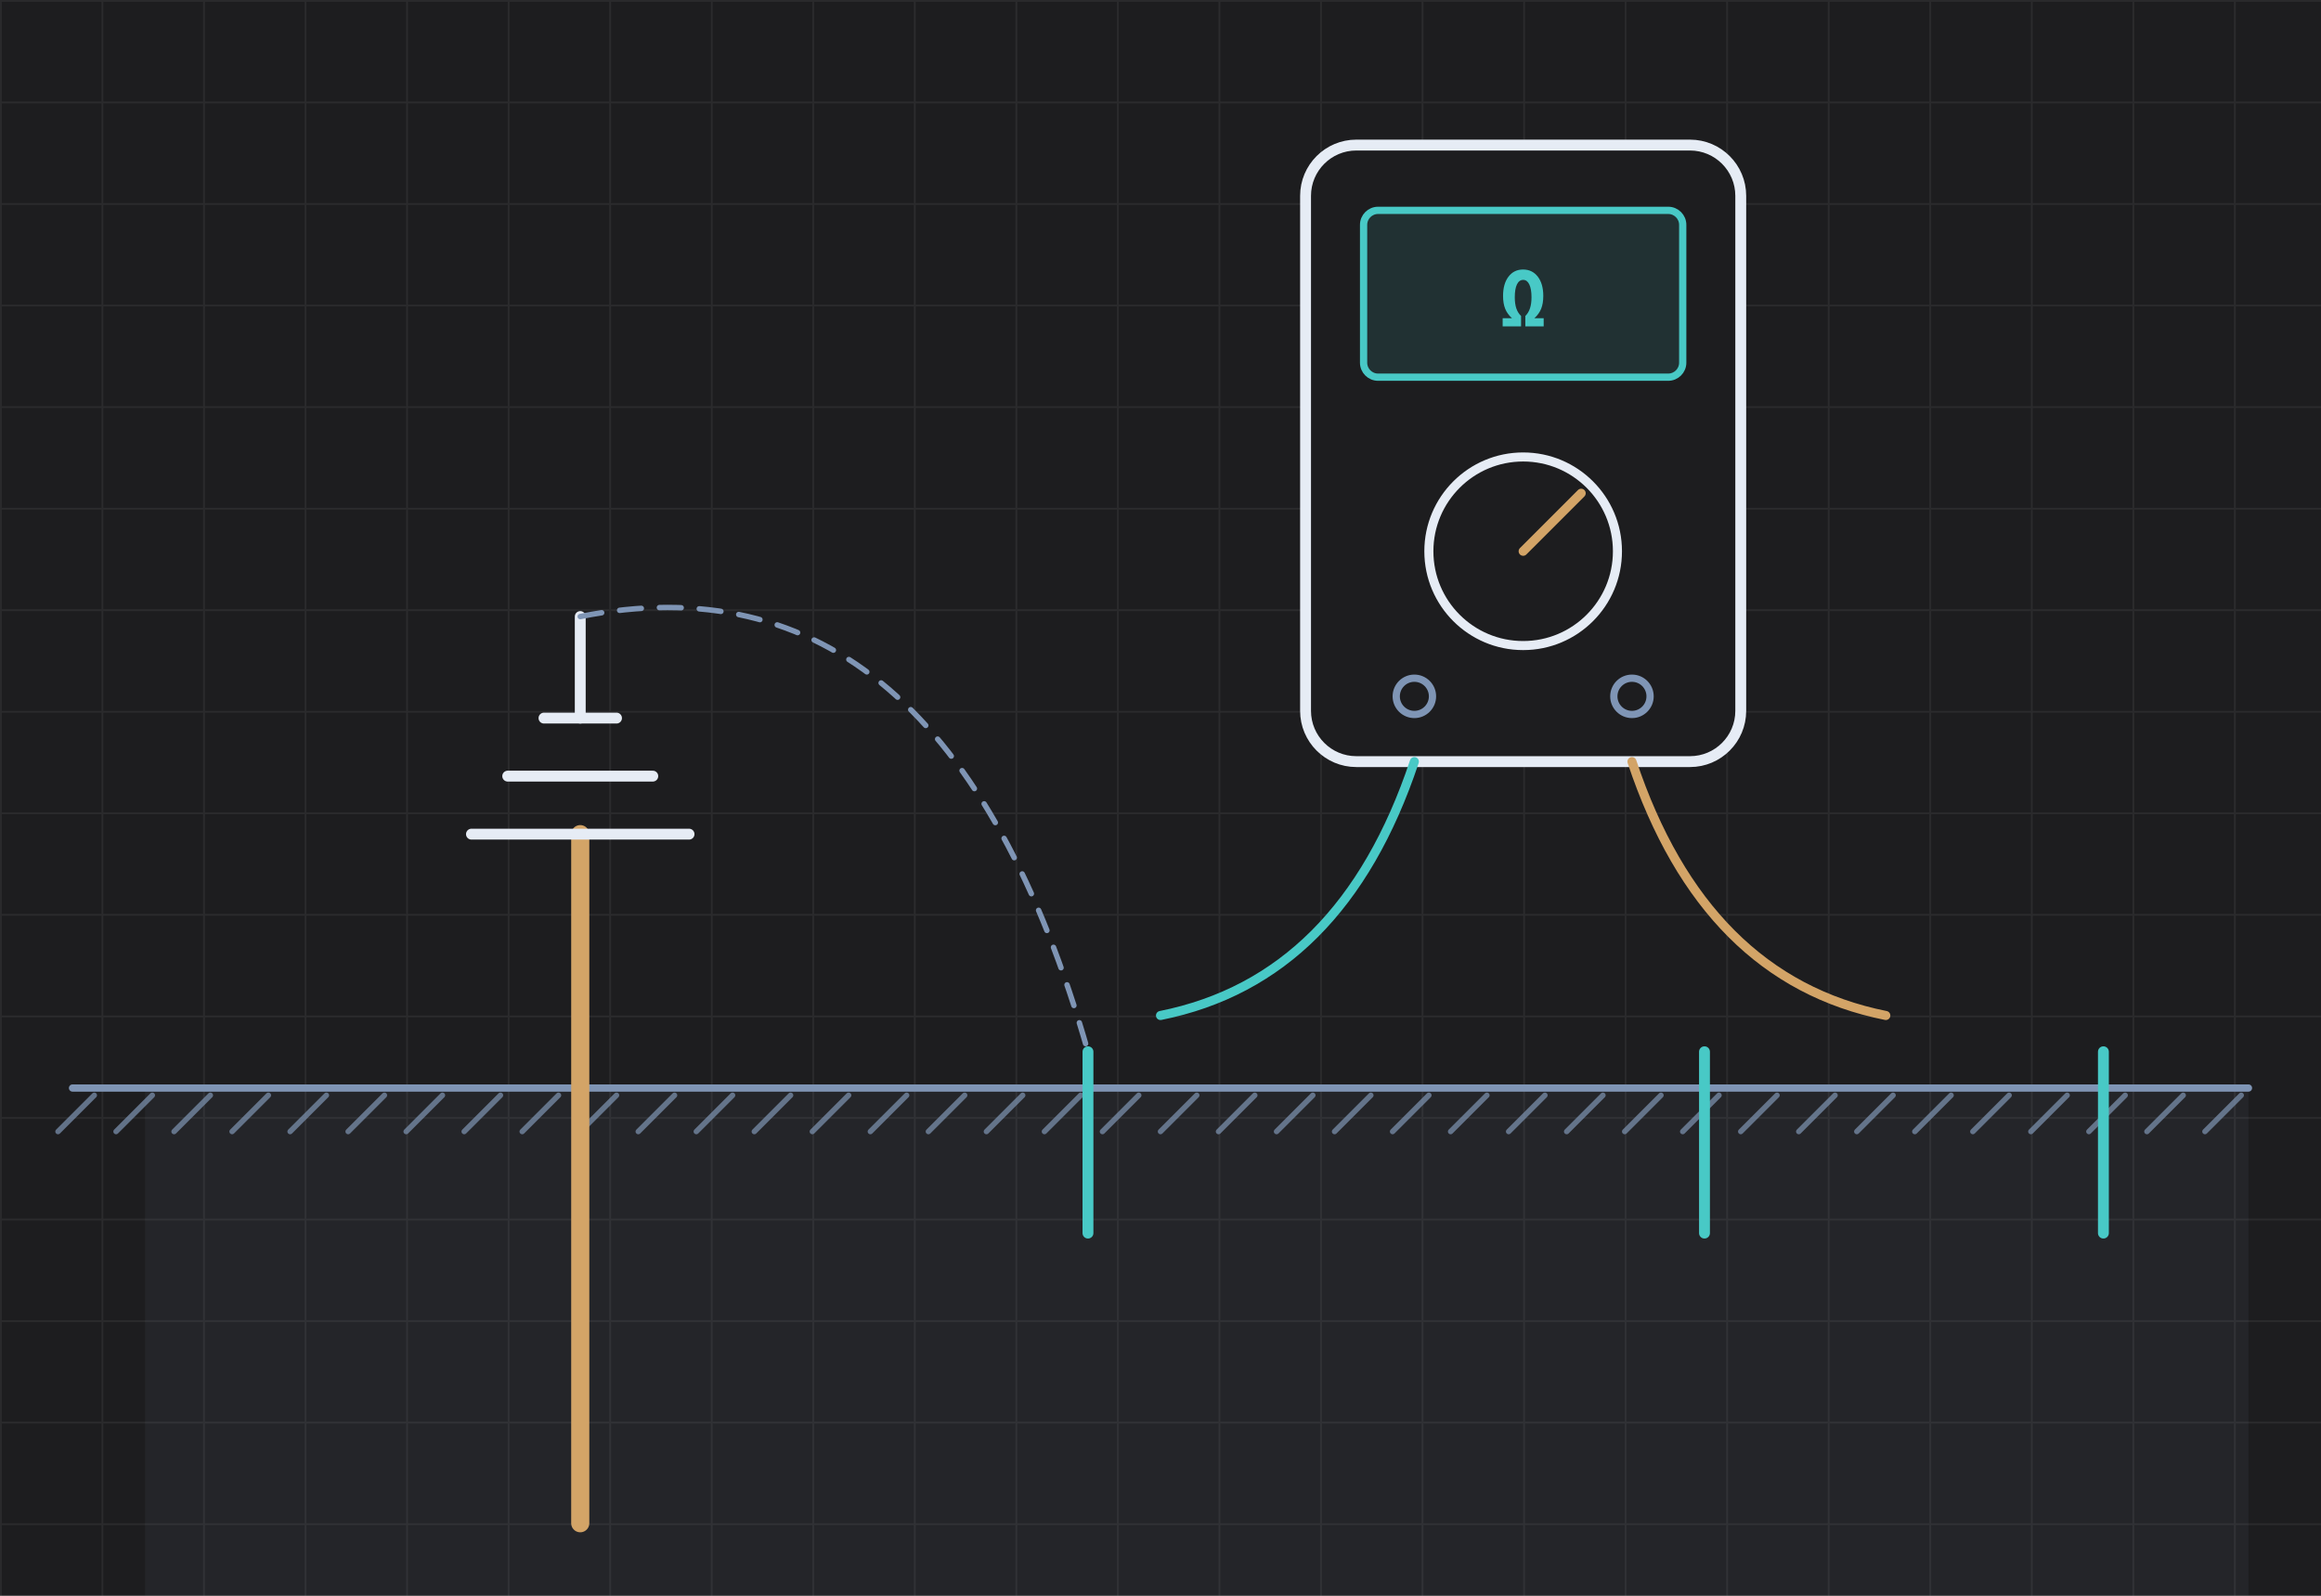
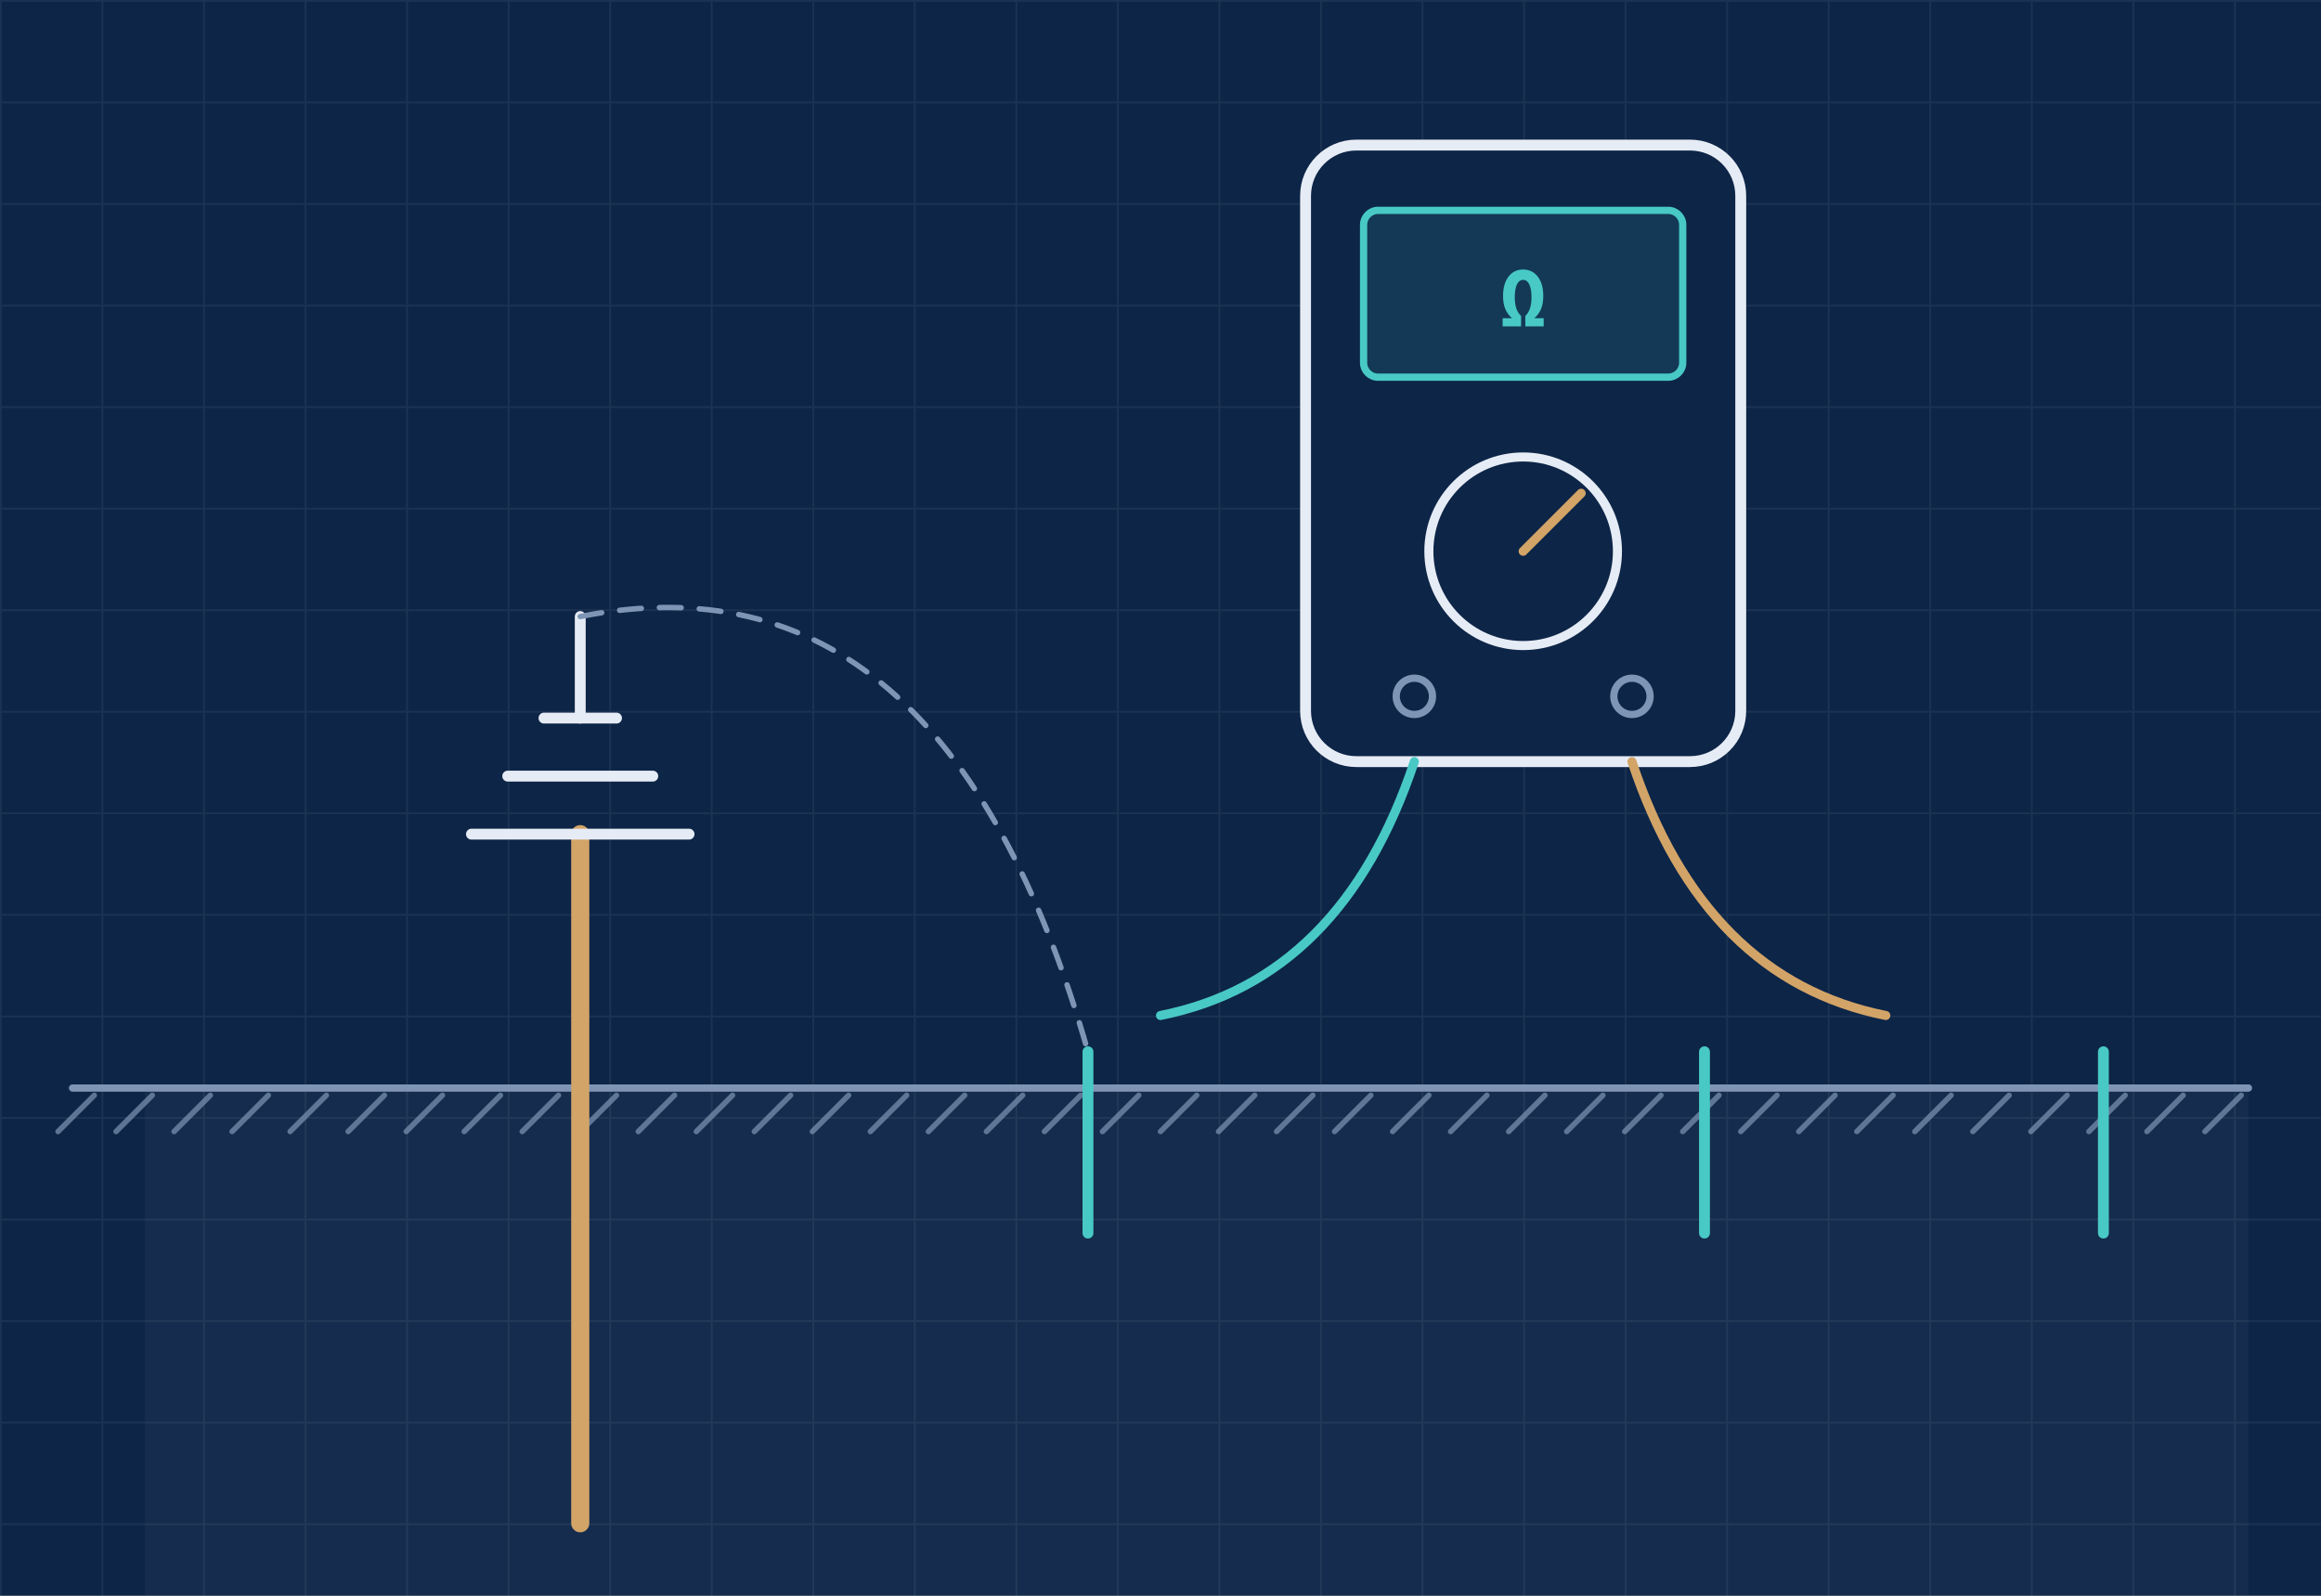
<svg xmlns="http://www.w3.org/2000/svg" viewBox="0 0 640 440" width="640" height="440" role="img" aria-label="Topraklama Ölçümü Kaç Yılda Bir Yapılır?: topraklama elektrodu ve ölçüm cihazı çizimi">
  <defs>
    <pattern id="g" width="28" height="28" patternUnits="userSpaceOnUse">
      <path d="M28 0H0V28" fill="none" stroke="#ffffff" stroke-opacity=".06" />
    </pattern>
  </defs>
-   <rect width="640" height="440" fill="#1d1d1f" />
+   <rect width="640" height="440" fill="#0d2547" />
  <rect width="640" height="440" fill="url(#g)" />
  <g transform="translate(0,0)">
    <line x1="20" y1="300" x2="620" y2="300" stroke="#7f95b5" stroke-width="2" opacity="1" stroke-linecap="round" />
    <line x1="26" y1="302" x2="16" y2="312" stroke="#7f95b5" stroke-width="1.5" opacity="0.7" stroke-linecap="round" />
    <line x1="42" y1="302" x2="32" y2="312" stroke="#7f95b5" stroke-width="1.5" opacity="0.7" stroke-linecap="round" />
    <line x1="58" y1="302" x2="48" y2="312" stroke="#7f95b5" stroke-width="1.5" opacity="0.7" stroke-linecap="round" />
    <line x1="74" y1="302" x2="64" y2="312" stroke="#7f95b5" stroke-width="1.5" opacity="0.7" stroke-linecap="round" />
    <line x1="90" y1="302" x2="80" y2="312" stroke="#7f95b5" stroke-width="1.5" opacity="0.7" stroke-linecap="round" />
    <line x1="106" y1="302" x2="96" y2="312" stroke="#7f95b5" stroke-width="1.5" opacity="0.7" stroke-linecap="round" />
    <line x1="122" y1="302" x2="112" y2="312" stroke="#7f95b5" stroke-width="1.5" opacity="0.7" stroke-linecap="round" />
    <line x1="138" y1="302" x2="128" y2="312" stroke="#7f95b5" stroke-width="1.5" opacity="0.7" stroke-linecap="round" />
    <line x1="154" y1="302" x2="144" y2="312" stroke="#7f95b5" stroke-width="1.5" opacity="0.7" stroke-linecap="round" />
    <line x1="170" y1="302" x2="160" y2="312" stroke="#7f95b5" stroke-width="1.5" opacity="0.7" stroke-linecap="round" />
    <line x1="186" y1="302" x2="176" y2="312" stroke="#7f95b5" stroke-width="1.5" opacity="0.7" stroke-linecap="round" />
    <line x1="202" y1="302" x2="192" y2="312" stroke="#7f95b5" stroke-width="1.5" opacity="0.7" stroke-linecap="round" />
    <line x1="218" y1="302" x2="208" y2="312" stroke="#7f95b5" stroke-width="1.5" opacity="0.7" stroke-linecap="round" />
    <line x1="234" y1="302" x2="224" y2="312" stroke="#7f95b5" stroke-width="1.5" opacity="0.7" stroke-linecap="round" />
    <line x1="250" y1="302" x2="240" y2="312" stroke="#7f95b5" stroke-width="1.5" opacity="0.7" stroke-linecap="round" />
    <line x1="266" y1="302" x2="256" y2="312" stroke="#7f95b5" stroke-width="1.5" opacity="0.7" stroke-linecap="round" />
    <line x1="282" y1="302" x2="272" y2="312" stroke="#7f95b5" stroke-width="1.5" opacity="0.7" stroke-linecap="round" />
    <line x1="298" y1="302" x2="288" y2="312" stroke="#7f95b5" stroke-width="1.5" opacity="0.7" stroke-linecap="round" />
    <line x1="314" y1="302" x2="304" y2="312" stroke="#7f95b5" stroke-width="1.5" opacity="0.7" stroke-linecap="round" />
    <line x1="330" y1="302" x2="320" y2="312" stroke="#7f95b5" stroke-width="1.5" opacity="0.7" stroke-linecap="round" />
    <line x1="346" y1="302" x2="336" y2="312" stroke="#7f95b5" stroke-width="1.5" opacity="0.7" stroke-linecap="round" />
    <line x1="362" y1="302" x2="352" y2="312" stroke="#7f95b5" stroke-width="1.5" opacity="0.7" stroke-linecap="round" />
    <line x1="378" y1="302" x2="368" y2="312" stroke="#7f95b5" stroke-width="1.5" opacity="0.7" stroke-linecap="round" />
    <line x1="394" y1="302" x2="384" y2="312" stroke="#7f95b5" stroke-width="1.5" opacity="0.7" stroke-linecap="round" />
    <line x1="410" y1="302" x2="400" y2="312" stroke="#7f95b5" stroke-width="1.5" opacity="0.7" stroke-linecap="round" />
    <line x1="426" y1="302" x2="416" y2="312" stroke="#7f95b5" stroke-width="1.5" opacity="0.7" stroke-linecap="round" />
    <line x1="442" y1="302" x2="432" y2="312" stroke="#7f95b5" stroke-width="1.5" opacity="0.7" stroke-linecap="round" />
    <line x1="458" y1="302" x2="448" y2="312" stroke="#7f95b5" stroke-width="1.5" opacity="0.7" stroke-linecap="round" />
    <line x1="474" y1="302" x2="464" y2="312" stroke="#7f95b5" stroke-width="1.5" opacity="0.7" stroke-linecap="round" />
    <line x1="490" y1="302" x2="480" y2="312" stroke="#7f95b5" stroke-width="1.5" opacity="0.7" stroke-linecap="round" />
    <line x1="506" y1="302" x2="496" y2="312" stroke="#7f95b5" stroke-width="1.5" opacity="0.7" stroke-linecap="round" />
    <line x1="522" y1="302" x2="512" y2="312" stroke="#7f95b5" stroke-width="1.5" opacity="0.7" stroke-linecap="round" />
    <line x1="538" y1="302" x2="528" y2="312" stroke="#7f95b5" stroke-width="1.5" opacity="0.7" stroke-linecap="round" />
    <line x1="554" y1="302" x2="544" y2="312" stroke="#7f95b5" stroke-width="1.5" opacity="0.7" stroke-linecap="round" />
    <line x1="570" y1="302" x2="560" y2="312" stroke="#7f95b5" stroke-width="1.5" opacity="0.7" stroke-linecap="round" />
    <line x1="586" y1="302" x2="576" y2="312" stroke="#7f95b5" stroke-width="1.5" opacity="0.7" stroke-linecap="round" />
    <line x1="602" y1="302" x2="592" y2="312" stroke="#7f95b5" stroke-width="1.5" opacity="0.7" stroke-linecap="round" />
    <line x1="618" y1="302" x2="608" y2="312" stroke="#7f95b5" stroke-width="1.5" opacity="0.7" stroke-linecap="round" />
    <rect x="40" y="300" width="580" height="140" rx="0" stroke="#ffffff00" stroke-width="0" fill="#7f95b512" opacity="1" />
    <line x1="160" y1="230" x2="160" y2="420" stroke="#d3a467" stroke-width="5" opacity="1" stroke-linecap="round" />
    <line x1="130" y1="230" x2="190" y2="230" stroke="#e6ecf5" stroke-width="3" opacity="1" stroke-linecap="round" />
    <line x1="140" y1="214" x2="180" y2="214" stroke="#e6ecf5" stroke-width="3" opacity="1" stroke-linecap="round" />
    <line x1="150" y1="198" x2="170" y2="198" stroke="#e6ecf5" stroke-width="3" opacity="1" stroke-linecap="round" />
    <line x1="160" y1="198" x2="160" y2="170" stroke="#e6ecf5" stroke-width="3" opacity="1" stroke-linecap="round" />
-     <rect x="360" y="40" width="120" height="170" rx="14" stroke="#e6ecf5" stroke-width="3" fill="#1d1d1f" opacity="1" />
+     <rect x="360" y="40" width="120" height="170" rx="14" stroke="#e6ecf5" stroke-width="3" fill="#0d2547" opacity="1" />
    <rect x="376" y="58" width="88" height="46" rx="4" stroke="#48c9c6" stroke-width="2" fill="#48c9c61f" opacity="1" />
    <text x="420" y="90" font-size="22" fill="#48c9c6" text-anchor="middle" font-weight="700" font-family="'DejaVu Sans Mono',Menlo,monospace" letter-spacing=".04em">Ω</text>
    <circle cx="420" cy="152" r="26" stroke="#e6ecf5" stroke-width="2.5" fill="none" opacity="1" />
    <line x1="420" y1="152" x2="436" y2="136" stroke="#d3a467" stroke-width="2.5" opacity="1" stroke-linecap="round" />
    <circle cx="390" cy="192" r="5" stroke="#7f95b5" stroke-width="2" fill="none" opacity="1" />
    <circle cx="450" cy="192" r="5" stroke="#7f95b5" stroke-width="2" fill="none" opacity="1" />
    <path d="M390 210 q-20 60 -70 70" stroke="#48c9c6" stroke-width="2.5" fill="none" opacity="1" stroke-linecap="round" stroke-linejoin="round" />
    <path d="M450 210 q20 60 70 70" stroke="#d3a467" stroke-width="2.5" fill="none" opacity="1" stroke-linecap="round" stroke-linejoin="round" />
    <line x1="300" y1="290" x2="300" y2="340" stroke="#48c9c6" stroke-width="3" opacity="1" stroke-linecap="round" />
    <line x1="470" y1="290" x2="470" y2="340" stroke="#48c9c6" stroke-width="3" opacity="1" stroke-linecap="round" />
    <line x1="580" y1="290" x2="580" y2="340" stroke="#48c9c6" stroke-width="3" opacity="1" stroke-linecap="round" />
    <path d="M160 170 Q260 150 300 290" stroke="#7f95b5" stroke-width="1.5" fill="none" opacity="1" stroke-linecap="round" stroke-linejoin="round" stroke-dasharray="6 5" />
  </g>
</svg>
